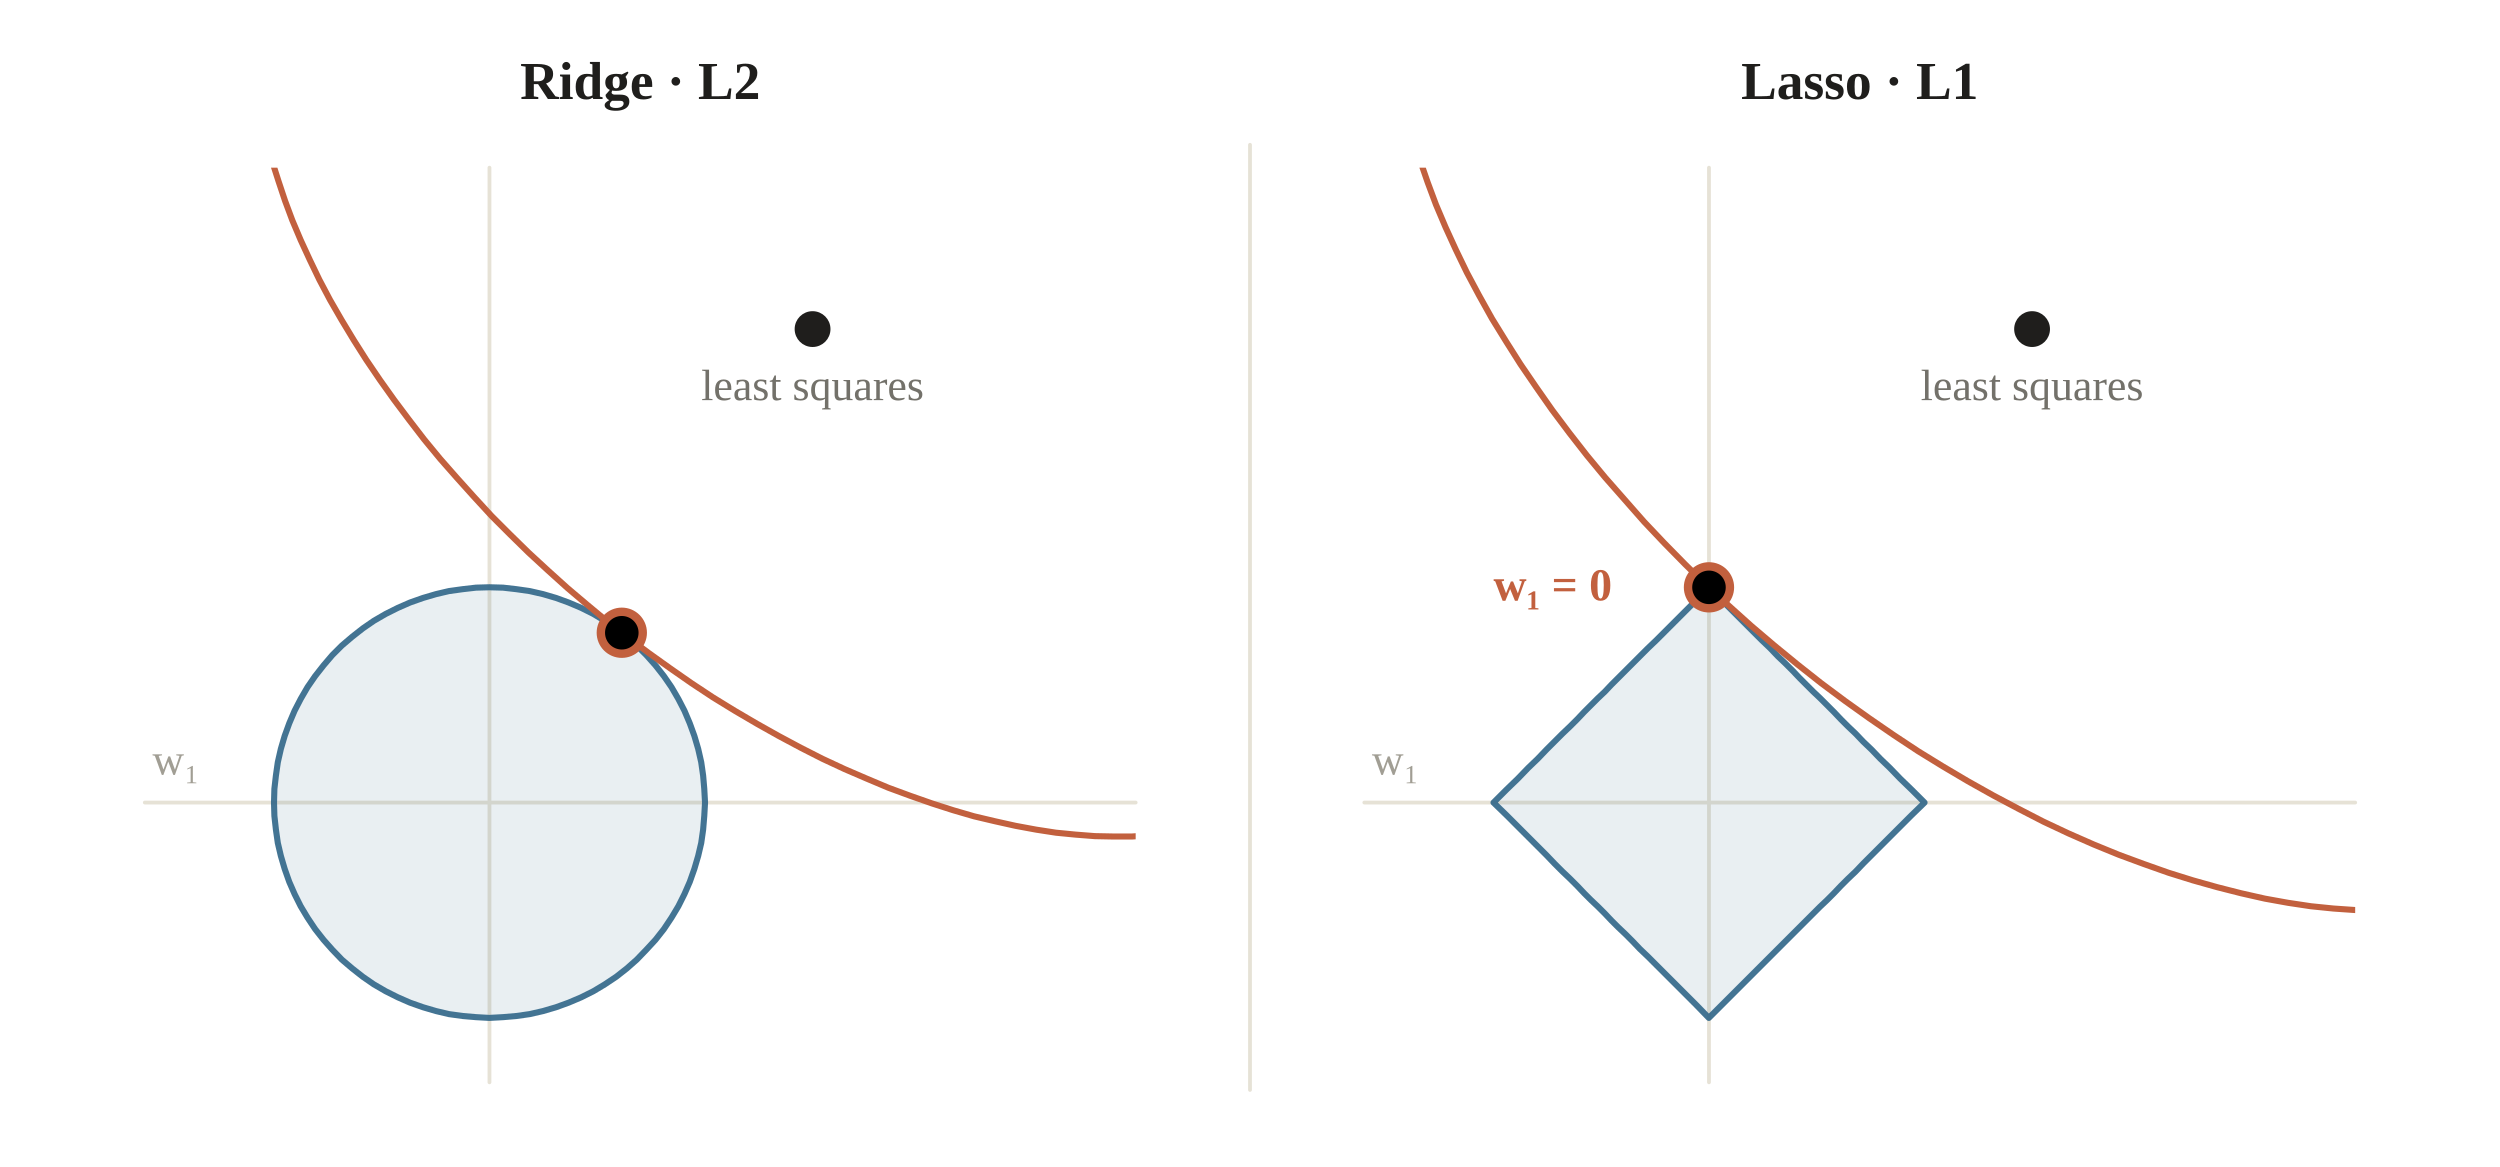
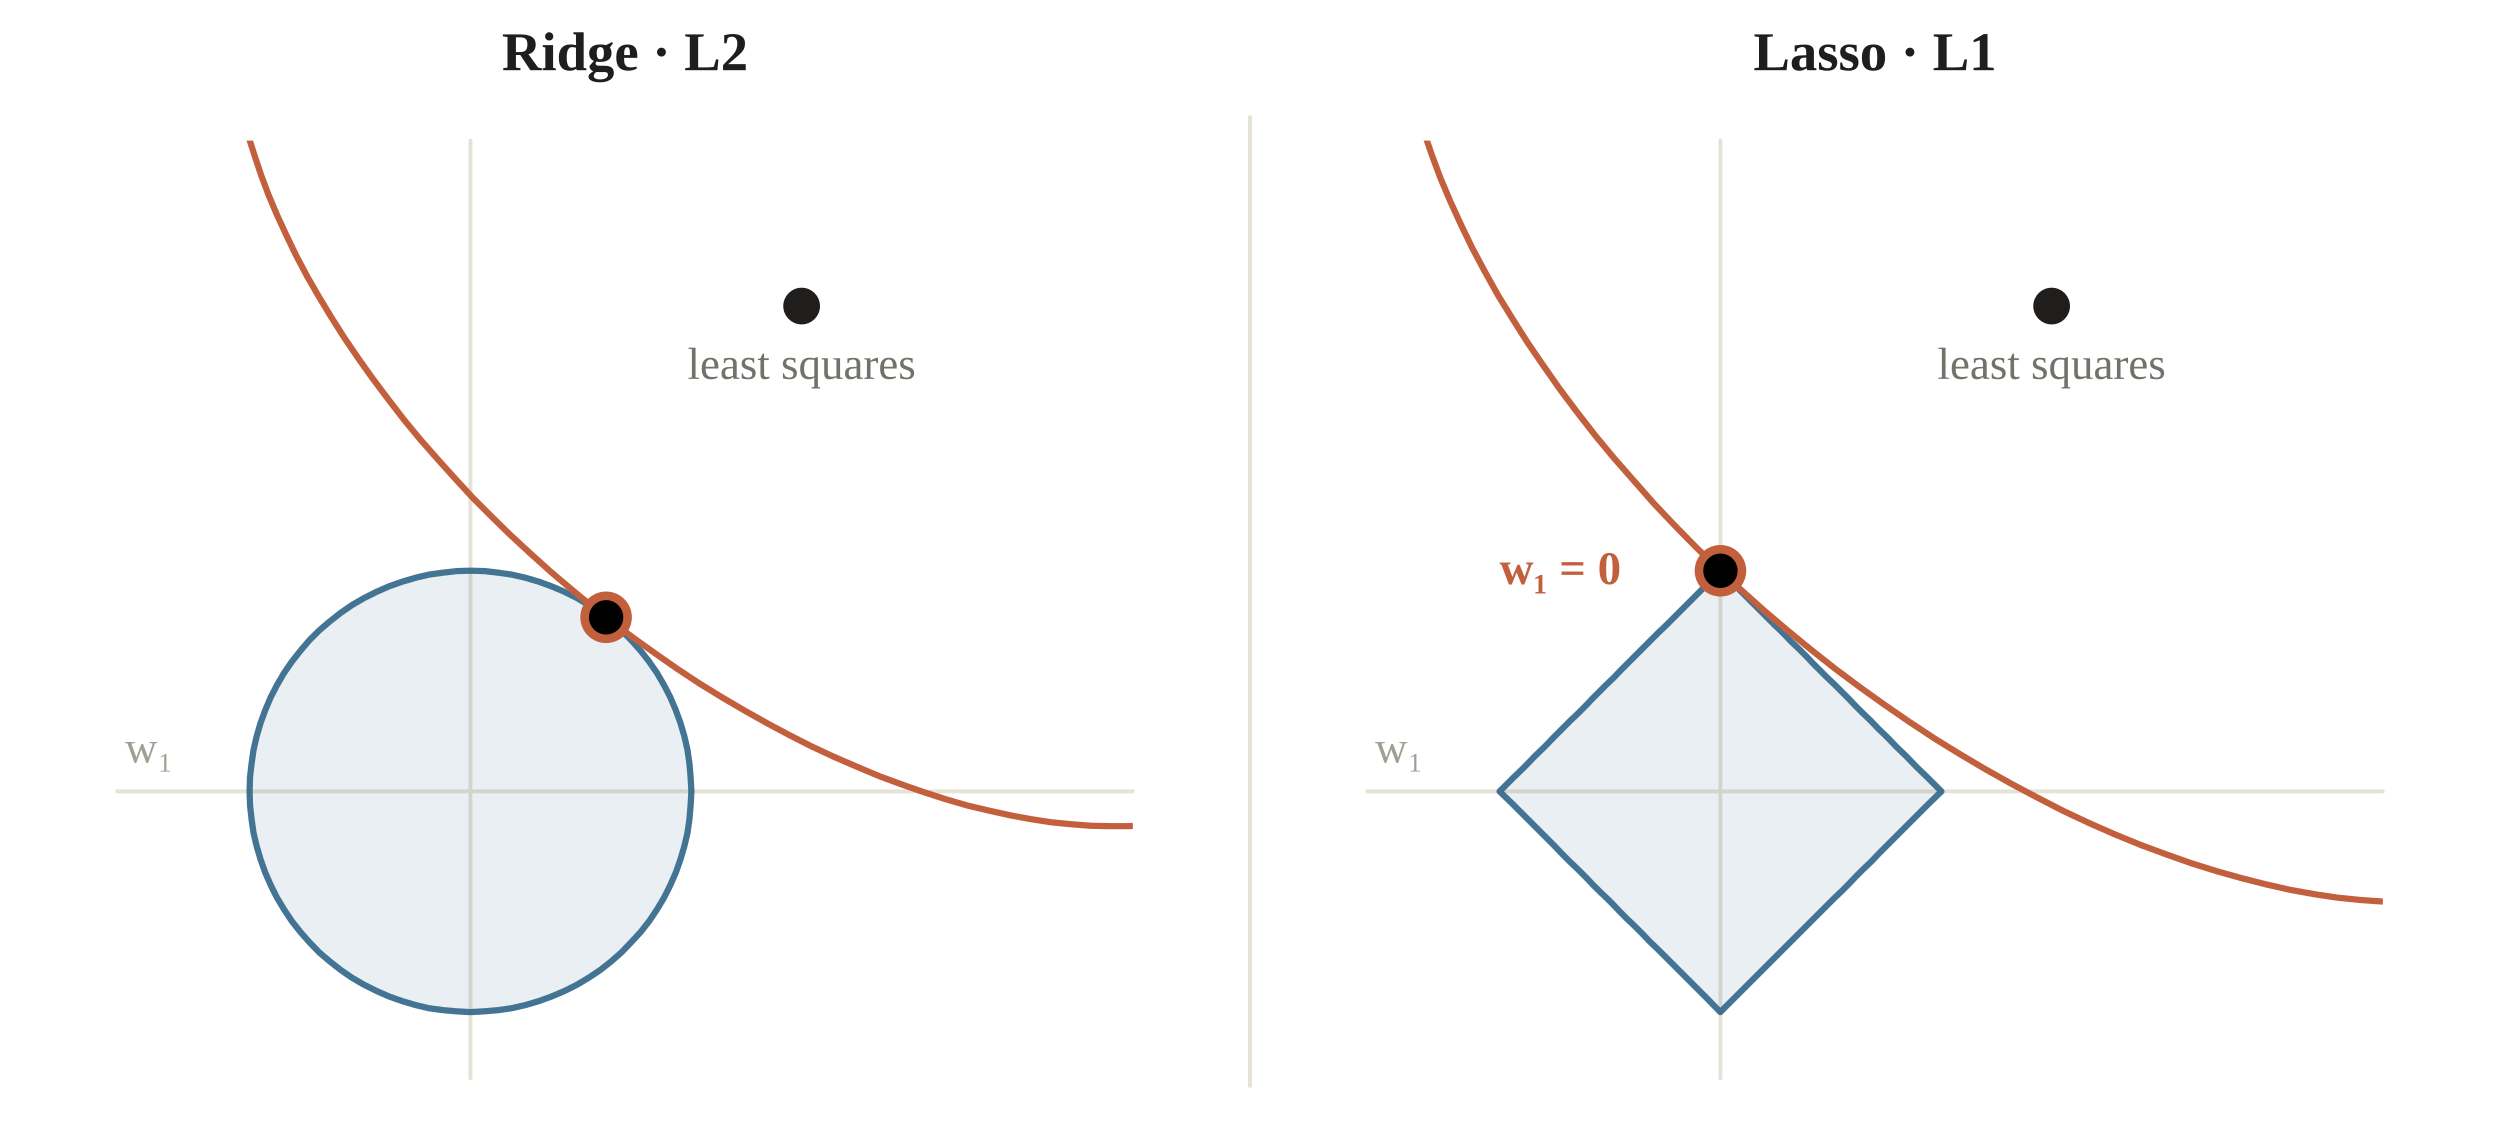
- <svg xmlns="http://www.w3.org/2000/svg" viewBox="-8 -8 656 306" width="640" style="font-family:var(--serif, Lora, Georgia, serif);color:var(--text, #1f1e1c)">
+ <svg xmlns="http://www.w3.org/2000/svg" viewBox="0 0 640 290" width="640" role="img" aria-label="Đường đồng mức chạm hình thoi ở góc, nơi w₁ = 0." style="font-family:var(--serif, Lora, Georgia, serif);color:var(--text, #1f1e1c)">
  <path d="M 30,202.588 L 290,202.588" fill="none" stroke="var(--line, #e6e2d6)" stroke-width="1" stroke-linecap="round" />
  <path d="M 120.435,276 L 120.435,36" fill="none" stroke="var(--line, #e6e2d6)" stroke-width="1" stroke-linecap="round" />
  <text x="32" y="192.588" fill="var(--faint, #a19e94)" text-anchor="start" dominant-baseline="middle" font-family="var(--sans, Inter, &quot;Segoe UI&quot;, sans-serif)" font-size="11.5" font-weight="400">w₁</text>
  <path d="M 177.0,202.6 L 176.8,199.0 L 176.5,195.5 L 176.0,192.0 L 175.2,188.5 L 174.2,185.1 L 173.0,181.8 L 171.6,178.5 L 170.0,175.4 L 168.2,172.3 L 166.2,169.4 L 164.0,166.6 L 161.6,163.9 L 159.1,161.4 L 156.5,159.1 L 153.7,156.9 L 150.7,154.9 L 147.7,153.1 L 144.5,151.5 L 141.2,150.1 L 137.9,148.9 L 134.5,147.9 L 131.0,147.1 L 127.5,146.6 L 124.0,146.2 L 120.4,146.1 L 116.9,146.2 L 113.4,146.6 L 109.8,147.1 L 106.4,147.9 L 103.0,148.9 L 99.6,150.1 L 96.4,151.5 L 93.2,153.1 L 90.1,154.9 L 87.2,156.9 L 84.4,159.1 L 81.7,161.4 L 79.2,163.9 L 76.9,166.6 L 74.7,169.4 L 72.7,172.3 L 70.9,175.4 L 69.3,178.5 L 67.9,181.8 L 66.7,185.1 L 65.7,188.5 L 64.9,192.0 L 64.4,195.5 L 64.0,199.0 L 63.9,202.6 L 64.0,206.1 L 64.4,209.7 L 64.9,213.2 L 65.7,216.6 L 66.7,220.0 L 67.9,223.4 L 69.3,226.6 L 70.9,229.8 L 72.7,232.8 L 74.7,235.8 L 76.9,238.6 L 79.2,241.2 L 81.7,243.8 L 84.4,246.1 L 87.2,248.3 L 90.1,250.3 L 93.2,252.1 L 96.4,253.7 L 99.6,255.1 L 103.0,256.3 L 106.4,257.3 L 109.8,258.1 L 113.4,258.6 L 116.9,258.9 L 120.4,259.1 L 124.0,258.9 L 127.5,258.6 L 131.0,258.1 L 134.5,257.3 L 137.9,256.3 L 141.2,255.1 L 144.5,253.7 L 147.7,252.1 L 150.7,250.3 L 153.7,248.3 L 156.5,246.1 L 159.1,243.8 L 161.6,241.2 L 164.0,238.6 L 166.2,235.8 L 168.2,232.8 L 170.0,229.8 L 171.6,226.6 L 173.0,223.4 L 174.2,220.0 L 175.2,216.6 L 176.0,213.2 L 176.5,209.7 L 176.8,206.1 L 177.0,202.6 Z" fill="var(--t-n, #2f6587)" fill-opacity=".12" stroke="var(--t-n, #2f6587)" stroke-width="1.6" opacity="0.9" stroke-linecap="round" stroke-linejoin="round" />
-   <clipPath id="fig-2-2-geometry-cp-2-2-geometry-0">
+   <clipPath id="cp-2-2-geometry-0">
    <rect x="30" y="36" width="260" height="240" />
  </clipPath>
-   <g clip-path="url(#fig-2-2-geometry-cp-2-2-geometry-0)">
+   <g clip-path="url(#cp-2-2-geometry-0)">
    <path d="M 72.3,-34.2 L 74.8,-36.9 L 77.5,-39.4 L 80.3,-41.8 L 83.4,-44.0 L 86.7,-46.0 L 90.2,-47.8 L 93.8,-49.4 L 97.6,-50.7 L 101.6,-51.9 L 105.8,-52.9 L 110.1,-53.7 L 114.5,-54.3 L 119.1,-54.7 L 123.9,-54.8 L 128.7,-54.8 L 133.7,-54.5 L 138.8,-54.1 L 144.0,-53.4 L 149.2,-52.5 L 154.6,-51.5 L 160.1,-50.2 L 165.6,-48.7 L 171.2,-47.0 L 176.8,-45.1 L 182.5,-43.1 L 188.2,-40.8 L 193.9,-38.4 L 199.7,-35.8 L 205.5,-33.0 L 211.2,-30.0 L 217.0,-26.8 L 222.7,-23.5 L 228.5,-20.1 L 234.1,-16.4 L 239.8,-12.7 L 245.4,-8.7 L 250.9,-4.7 L 256.3,-0.5 L 261.7,3.8 L 267.0,8.2 L 272.1,12.7 L 277.2,17.4 L 282.2,22.1 L 287.0,26.9 L 291.7,31.8 L 296.3,36.8 L 300.7,41.8 L 305.0,46.9 L 309.2,52.0 L 313.1,57.2 L 316.9,62.4 L 320.6,67.6 L 324.0,72.9 L 327.3,78.2 L 330.4,83.4 L 333.2,88.7 L 335.9,93.9 L 338.4,99.1 L 340.6,104.3 L 342.7,109.4 L 344.5,114.5 L 346.2,119.6 L 347.6,124.5 L 348.7,129.4 L 349.7,134.3 L 350.4,139.0 L 350.9,143.6 L 351.2,148.2 L 351.2,152.6 L 351.1,156.9 L 350.7,161.1 L 350.0,165.2 L 349.2,169.1 L 348.1,172.9 L 346.8,176.5 L 345.2,180.0 L 343.5,183.3 L 341.5,186.5 L 339.3,189.4 L 336.9,192.3 L 334.4,194.9 L 331.6,197.4 L 328.6,199.6 L 325.4,201.7 L 322.0,203.6 L 318.5,205.3 L 314.7,206.8 L 310.8,208.1 L 306.8,209.2 L 302.5,210.1 L 298.1,210.7 L 293.6,211.2 L 289.0,211.5 L 284.2,211.5 L 279.3,211.4 L 274.2,211.0 L 269.1,210.5 L 263.9,209.7 L 258.5,208.7 L 253.1,207.5 L 247.6,206.2 L 242.1,204.6 L 236.5,202.8 L 230.8,200.8 L 225.1,198.7 L 219.4,196.3 L 213.6,193.8 L 207.8,191.1 L 202.1,188.2 L 196.3,185.1 L 190.6,181.9 L 184.8,178.5 L 179.1,175.0 L 173.5,171.3 L 167.9,167.4 L 162.3,163.4 L 156.8,159.3 L 151.4,155.1 L 146.1,150.7 L 140.9,146.3 L 135.8,141.7 L 130.7,137.0 L 125.8,132.2 L 121.0,127.4 L 116.4,122.4 L 111.9,117.4 L 107.5,112.4 L 103.3,107.3 L 99.3,102.1 L 95.4,96.9 L 91.7,91.7 L 88.1,86.4 L 84.8,81.2 L 81.6,75.9 L 78.6,70.7 L 75.8,65.4 L 73.3,60.2 L 70.9,55.0 L 68.7,49.8 L 66.8,44.7 L 65.1,39.6 L 63.5,34.6 L 62.3,29.7 L 61.2,24.8 L 60.4,20.1 L 59.7,15.4 L 59.3,10.8 L 59.2,6.3 L 59.3,1.9 L 59.5,-2.3 L 60.1,-6.4 L 60.8,-10.4 L 61.8,-14.3 L 63.0,-18.0 L 64.4,-21.5 L 66.1,-25.0 L 67.9,-28.2 L 70.0,-31.3 L 72.3,-34.2 Z" fill="none" stroke="var(--accent, #c2603e)" stroke-width="1.6" opacity="1" stroke-linecap="round" stroke-linejoin="round" />
  </g>
  <circle cx="205.217" cy="78.353" r="4" fill="currentColor" fill-opacity="1" stroke="currentColor" stroke-width="1.4" />
  <text x="205.217" y="94.353" fill="var(--muted, #73716a)" text-anchor="middle" dominant-baseline="middle" font-family="var(--sans, Inter, &quot;Segoe UI&quot;, sans-serif)" font-size="11.5" font-weight="400">least squares</text>
  <circle cx="155.161" cy="158.033" r="5.5" fill="var(--paper, var(--bg, #faf9f5))" fill-opacity="1" stroke="var(--accent, #c2603e)" stroke-width="2.2" />
  <text x="160" y="14" fill="currentColor" text-anchor="middle" dominant-baseline="middle" font-family="var(--sans, Inter, &quot;Segoe UI&quot;, sans-serif)" font-size="14" font-weight="600">Ridge · L2</text>
  <path d="M 350,202.588 L 610,202.588" fill="none" stroke="var(--line, #e6e2d6)" stroke-width="1" stroke-linecap="round" />
  <path d="M 440.435,276 L 440.435,36" fill="none" stroke="var(--line, #e6e2d6)" stroke-width="1" stroke-linecap="round" />
  <text x="352" y="192.588" fill="var(--faint, #a19e94)" text-anchor="start" dominant-baseline="middle" font-family="var(--sans, Inter, &quot;Segoe UI&quot;, sans-serif)" font-size="11.5" font-weight="400">w₁</text>
  <path d="M 497.0,202.6 L 493.6,199.2 L 490.6,196.3 L 487.9,193.5 L 485.4,191.1 L 483.1,188.7 L 480.9,186.6 L 478.9,184.5 L 476.9,182.6 L 475.0,180.7 L 473.2,178.8 L 471.4,177.0 L 469.6,175.2 L 467.8,173.5 L 466.0,171.7 L 464.2,169.9 L 462.4,168.0 L 460.5,166.1 L 458.5,164.2 L 456.5,162.1 L 454.3,160.0 L 452.0,157.7 L 449.5,155.2 L 446.8,152.5 L 443.8,149.5 L 440.4,146.1 L 437.1,149.5 L 434.1,152.5 L 431.4,155.2 L 428.9,157.7 L 426.6,160.0 L 424.4,162.1 L 422.3,164.2 L 420.4,166.1 L 418.5,168.0 L 416.6,169.9 L 414.8,171.7 L 413.1,173.5 L 411.3,175.2 L 409.5,177.0 L 407.7,178.8 L 405.9,180.7 L 404.0,182.6 L 402.0,184.5 L 399.9,186.6 L 397.8,188.7 L 395.5,191.1 L 393.0,193.5 L 390.3,196.3 L 387.3,199.2 L 383.9,202.6 L 387.3,205.9 L 390.3,208.9 L 393.0,211.6 L 395.5,214.1 L 397.8,216.4 L 399.9,218.6 L 402.0,220.7 L 404.0,222.6 L 405.9,224.5 L 407.7,226.4 L 409.5,228.2 L 411.3,229.9 L 413.1,231.7 L 414.8,233.5 L 416.6,235.3 L 418.5,237.1 L 420.4,239.0 L 422.3,241.0 L 424.4,243.0 L 426.6,245.2 L 428.9,247.5 L 431.4,250.0 L 434.1,252.7 L 437.1,255.7 L 440.4,259.1 L 443.8,255.7 L 446.8,252.7 L 449.5,250.0 L 452.0,247.5 L 454.3,245.2 L 456.5,243.0 L 458.5,241.0 L 460.5,239.0 L 462.4,237.1 L 464.2,235.3 L 466.0,233.5 L 467.8,231.7 L 469.6,229.9 L 471.4,228.2 L 473.2,226.4 L 475.0,224.5 L 476.9,222.6 L 478.9,220.7 L 480.9,218.6 L 483.1,216.4 L 485.4,214.1 L 487.9,211.6 L 490.6,208.9 L 493.6,205.9 L 497.0,202.6 Z" fill="var(--t-n, #2f6587)" fill-opacity=".12" stroke="var(--t-n, #2f6587)" stroke-width="1.6" opacity="0.9" stroke-linecap="round" stroke-linejoin="round" />
-   <clipPath id="fig-2-2-geometry-cp-2-2-geometry-1">
+   <clipPath id="cp-2-2-geometry-1">
    <rect x="350" y="36" width="260" height="240" />
  </clipPath>
-   <g clip-path="url(#fig-2-2-geometry-cp-2-2-geometry-1)">
+   <g clip-path="url(#cp-2-2-geometry-1)">
    <path d="M 372.8,-50.6 L 375.7,-53.7 L 378.8,-56.7 L 382.1,-59.4 L 385.6,-61.9 L 389.4,-64.1 L 393.4,-66.2 L 397.6,-68.0 L 401.9,-69.6 L 406.5,-71.0 L 411.2,-72.1 L 416.2,-73.0 L 421.3,-73.7 L 426.5,-74.1 L 432.0,-74.3 L 437.5,-74.2 L 443.2,-73.9 L 449.1,-73.4 L 455.0,-72.7 L 461.1,-71.7 L 467.2,-70.4 L 473.5,-69.0 L 479.8,-67.3 L 486.2,-65.3 L 492.7,-63.2 L 499.2,-60.8 L 505.7,-58.2 L 512.3,-55.4 L 518.9,-52.4 L 525.5,-49.2 L 532.1,-45.8 L 538.7,-42.2 L 545.3,-38.4 L 551.9,-34.4 L 558.4,-30.3 L 564.8,-26.0 L 571.2,-21.5 L 577.5,-16.8 L 583.8,-12.0 L 589.9,-7.1 L 596.0,-2.0 L 601.9,3.1 L 607.7,8.5 L 613.4,13.9 L 619.0,19.4 L 624.4,25.0 L 629.6,30.7 L 634.7,36.5 L 639.6,42.3 L 644.4,48.2 L 648.9,54.1 L 653.3,60.1 L 657.4,66.1 L 661.4,72.1 L 665.1,78.1 L 668.6,84.2 L 671.9,90.2 L 675.0,96.2 L 677.8,102.2 L 680.4,108.1 L 682.8,114.0 L 684.9,119.8 L 686.7,125.6 L 688.4,131.3 L 689.7,136.9 L 690.8,142.4 L 691.6,147.9 L 692.2,153.2 L 692.5,158.4 L 692.6,163.4 L 692.4,168.4 L 691.9,173.2 L 691.2,177.8 L 690.2,182.3 L 688.9,186.7 L 687.4,190.8 L 685.7,194.8 L 683.7,198.6 L 681.4,202.2 L 678.9,205.7 L 676.2,208.9 L 673.2,211.9 L 670.0,214.7 L 666.6,217.3 L 662.9,219.7 L 659.1,221.9 L 655.0,223.8 L 650.7,225.5 L 646.2,227.0 L 641.6,228.3 L 636.7,229.3 L 631.7,230.1 L 626.5,230.6 L 621.2,230.9 L 615.7,231.0 L 610.1,230.8 L 604.3,230.4 L 598.4,229.8 L 592.4,228.9 L 586.3,227.8 L 580.1,226.4 L 573.8,224.8 L 567.4,223.0 L 561.0,221.0 L 554.5,218.7 L 548.0,216.3 L 541.4,213.6 L 534.8,210.7 L 528.2,207.6 L 521.6,204.2 L 515.0,200.7 L 508.4,197.0 L 501.8,193.1 L 495.3,189.1 L 488.8,184.8 L 482.4,180.4 L 476.1,175.9 L 469.8,171.2 L 463.6,166.3 L 457.5,161.3 L 451.5,156.2 L 445.6,150.9 L 439.8,145.6 L 434.2,140.1 L 428.7,134.5 L 423.4,128.9 L 418.3,123.1 L 413.2,117.3 L 408.4,111.5 L 403.8,105.6 L 399.3,99.6 L 395.1,93.6 L 391.0,87.6 L 387.2,81.6 L 383.5,75.6 L 380.1,69.5 L 376.9,63.5 L 374.0,57.5 L 371.3,51.6 L 368.8,45.7 L 366.6,39.8 L 364.6,34.0 L 362.9,28.2 L 361.4,22.6 L 360.2,17.0 L 359.2,11.5 L 358.5,6.2 L 358.0,0.9 L 357.9,-4.2 L 357.9,-9.2 L 358.3,-14.1 L 358.9,-18.8 L 359.7,-23.4 L 360.8,-27.8 L 362.2,-32.1 L 363.8,-36.1 L 365.7,-40.0 L 367.9,-43.8 L 370.2,-47.3 L 372.8,-50.6 Z" fill="none" stroke="var(--accent, #c2603e)" stroke-width="1.6" opacity="1" stroke-linecap="round" stroke-linejoin="round" />
  </g>
  <circle cx="525.217" cy="78.353" r="4" fill="currentColor" fill-opacity="1" stroke="currentColor" stroke-width="1.4" />
  <text x="525.217" y="94.353" fill="var(--muted, #73716a)" text-anchor="middle" dominant-baseline="middle" font-family="var(--sans, Inter, &quot;Segoe UI&quot;, sans-serif)" font-size="11.5" font-weight="400">least squares</text>
  <circle cx="440.435" cy="146.118" r="5.5" fill="var(--paper, var(--bg, #faf9f5))" fill-opacity="1" stroke="var(--accent, #c2603e)" stroke-width="2.2" />
  <text x="480" y="14" fill="currentColor" text-anchor="middle" dominant-baseline="middle" font-family="var(--sans, Inter, &quot;Segoe UI&quot;, sans-serif)" font-size="14" font-weight="600">Lasso · L1</text>
  <text x="415" y="146.118" fill="var(--accent, #c2603e)" text-anchor="end" dominant-baseline="middle" font-family="var(--sans, Inter, &quot;Segoe UI&quot;, sans-serif)" font-size="12" font-weight="600">w₁ = 0</text>
  <path d="M 320,30 L 320,278" fill="none" stroke="var(--line, #e6e2d6)" stroke-width="1" stroke-linecap="round" />
</svg>
